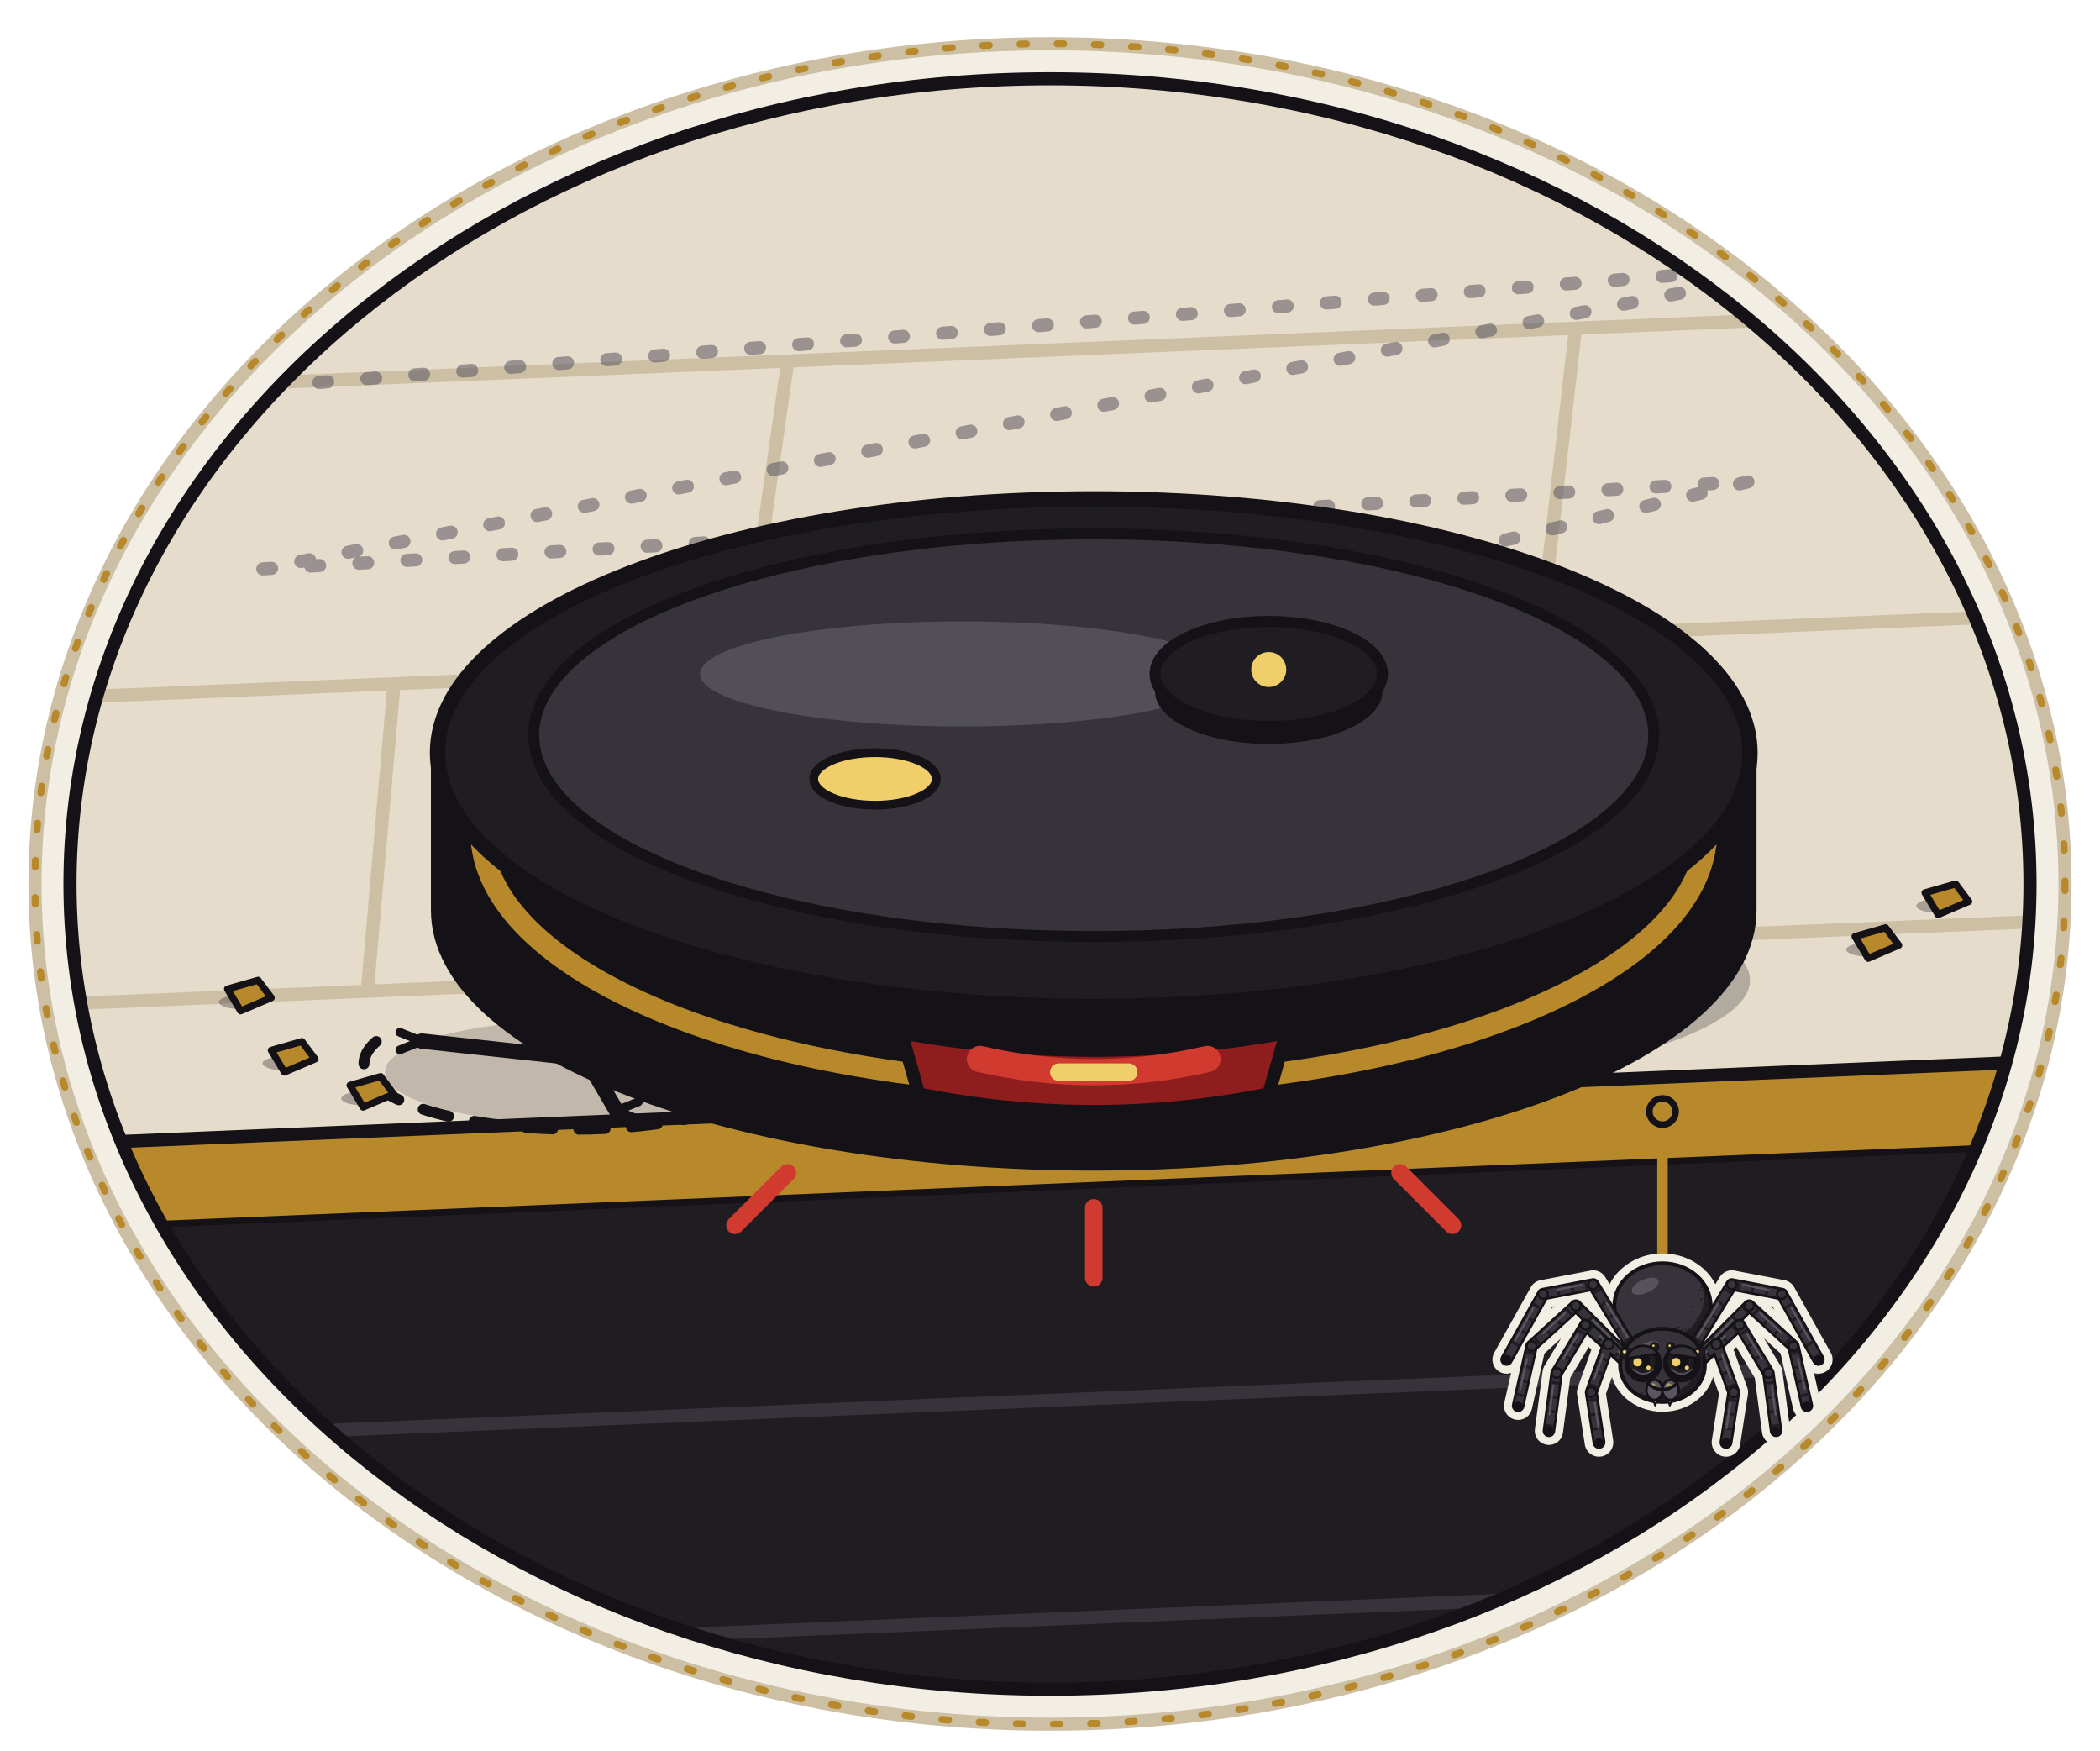
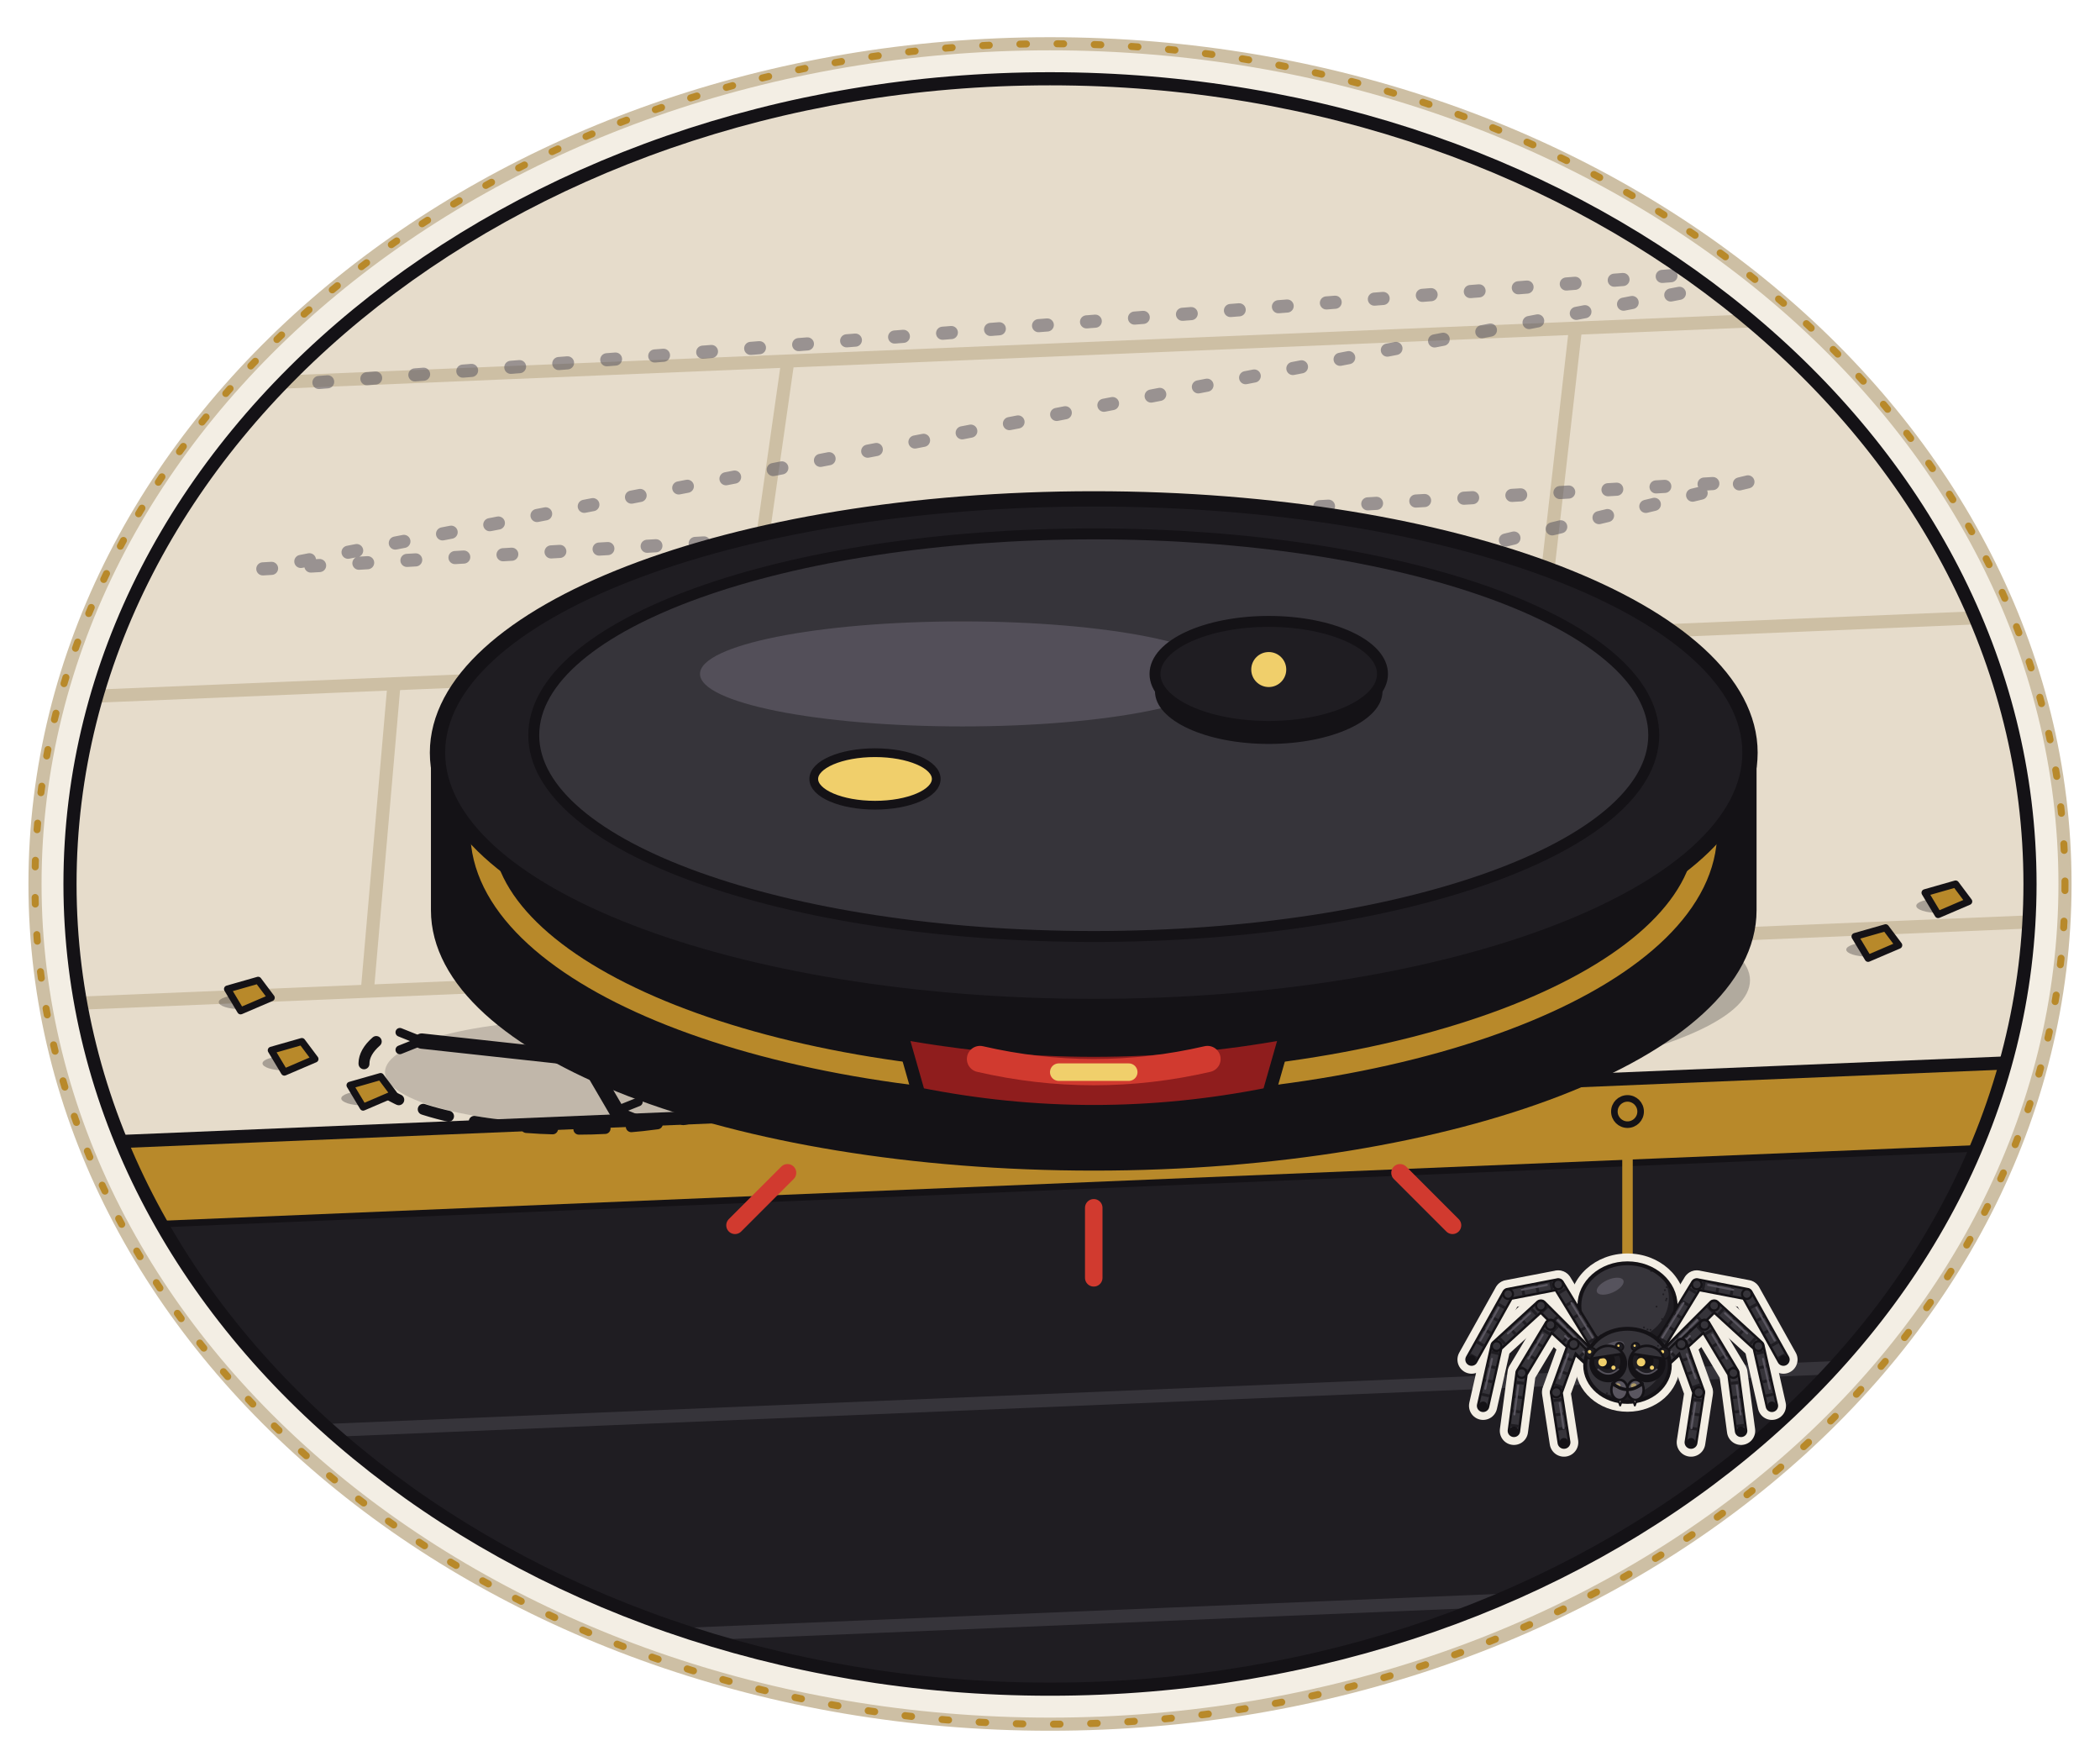
<svg xmlns="http://www.w3.org/2000/svg" viewBox="0 0 480 400" role="img" aria-labelledby="creature-vacuum-title">
  <clipPath id="cr-vac-ov0">
    <ellipse cx="240" cy="202" rx="224" ry="184" fill="#000" />
  </clipPath>
  <ellipse cx="240" cy="202" rx="232" ry="192" fill="#f3eee4" stroke="#cdbfa4" stroke-width="3" />
  <ellipse cx="240" cy="202" rx="224" ry="184" fill="#e6dccb" stroke="#cdbfa4" stroke-width="2.5" />
  <g clip-path="url(#cr-vac-ov0)">
    <path d="M0 0 H480 V262 H0 Z" fill="#e6dccb" />
    <path d="M0 90 L480 70" stroke="#cdbfa4" stroke-width="3" stroke-linecap="round" />
    <path d="M0 160 L480 140" stroke="#cdbfa4" stroke-width="3" stroke-linecap="round" />
    <path d="M0 230 L480 210" stroke="#cdbfa4" stroke-width="3" stroke-linecap="round" />
    <path d="M180 83 L170 153" stroke="#cdbfa4" stroke-width="3" stroke-linecap="round" />
    <path d="M360 76 L352 146" stroke="#cdbfa4" stroke-width="3" stroke-linecap="round" />
    <path d="M90 157 L84 226" stroke="#cdbfa4" stroke-width="3" stroke-linecap="round" />
    <path d="M290 148 L282 218" stroke="#cdbfa4" stroke-width="3" stroke-linecap="round" />
    <path d="M40 90 L420 60 L60 130 L400 110 L150 170" fill="none" stroke="#5a5660" stroke-width="3" stroke-linecap="round" stroke-linejoin="round" stroke-dasharray="2 9" opacity="0.55" />
    <path d="M0 262 L480 242 L480 262 L0 282 Z" fill="#b8892a" stroke="#141216" stroke-width="3" stroke-linecap="round" stroke-linejoin="round" />
    <path d="M0 282 L480 262 L480 400 L0 400 Z" fill="#1f1d22" />
    <path d="M0 330 L480 310" stroke="#36343a" stroke-width="3" stroke-linecap="round" />
    <path d="M0 380 L480 360" stroke="#36343a" stroke-width="3" stroke-linecap="round" />
  </g>
  <ellipse cx="256" cy="224" rx="144" ry="29" fill="#141216" opacity="0.25" />
  <ellipse cx="134" cy="245" rx="46" ry="12" fill="#141216" opacity="0.18" />
  <path d="M86 238 A48 15 0 0 0 164 254" fill="none" stroke="#141216" stroke-width="2.5" stroke-linecap="round" stroke-linejoin="round" stroke-dasharray="6 6" />
  <path d="M134 242 L96.4 237.9" fill="none" stroke="#141216" stroke-width="3.5" stroke-linecap="round" stroke-linejoin="round" />
  <path d="M96.4 237.9 l-5 -2 M96.4 237.9 l-5 2" fill="none" stroke="#141216" stroke-width="2" stroke-linecap="round" stroke-linejoin="round" />
  <path d="M134 242 L164.6 234.3" fill="none" stroke="#141216" stroke-width="3.5" stroke-linecap="round" stroke-linejoin="round" />
  <path d="M164.6 234.3 l5 -2 M164.6 234.3 l5 2" fill="none" stroke="#141216" stroke-width="2" stroke-linecap="round" stroke-linejoin="round" />
  <path d="M134 242 L140.9 253.8" fill="none" stroke="#141216" stroke-width="3.5" stroke-linecap="round" stroke-linejoin="round" />
  <path d="M140.9 253.8 l5 -2 M140.9 253.8 l5 2" fill="none" stroke="#141216" stroke-width="2" stroke-linecap="round" stroke-linejoin="round" />
  <path d="M100 172 V208 A150 58 0 0 0 400 208 V172 Z" fill="#141216" stroke="#141216" stroke-width="3" stroke-linecap="round" stroke-linejoin="round" />
  <path d="M110 190 A140 58 0 0 0 390 190" fill="none" stroke="#b8892a" stroke-width="5" stroke-linecap="round" stroke-linejoin="round" />
  <ellipse cx="250" cy="172" rx="150" ry="58" fill="#1f1d22" stroke="#141216" stroke-width="3.5" />
  <ellipse cx="250" cy="168" rx="128" ry="46" fill="#36343a" stroke="#141216" stroke-width="2.5" />
  <ellipse cx="220" cy="154" rx="60" ry="12" fill="#5a5660" opacity="0.8" />
  <ellipse cx="290" cy="158" rx="26" ry="12" fill="#141216" />
  <ellipse cx="290" cy="154" rx="26" ry="12" fill="#1f1d22" stroke="#141216" stroke-width="2.5" />
  <circle cx="290" cy="153" r="4" fill="#f0cf6b" />
  <ellipse cx="200" cy="178" rx="14" ry="6" fill="#f0cf6b" stroke="#141216" stroke-width="2" />
  <path d="M206 236 Q250 244 294 236 L290 250 Q250 258 210 250 Z" fill="#8f1d1d" stroke="#141216" stroke-width="3" stroke-linecap="round" stroke-linejoin="round" />
  <path d="M224 242 Q250 248 276 242" fill="none" stroke="#d13a2f" stroke-width="6" stroke-linecap="round" stroke-linejoin="round" />
  <path d="M242 245 h16" fill="none" stroke="#f0cf6b" stroke-width="4" stroke-linecap="round" stroke-linejoin="round" />
  <path d="M180 268 l-12 12 M250 276 v16 M320 268 l12 12" fill="none" stroke="#d13a2f" stroke-width="4" stroke-linecap="round" stroke-linejoin="round" />
  <ellipse cx="65" cy="243" rx="5" ry="1.6" fill="#141216" opacity="0.3" />
  <path d="M62 240 l7 -2 l3 4 l-7 3 Z" fill="#b8892a" stroke="#141216" stroke-width="1.6" stroke-linecap="round" stroke-linejoin="round" />
  <ellipse cx="83" cy="251" rx="5" ry="1.6" fill="#141216" opacity="0.3" />
  <path d="M80 248 l7 -2 l3 4 l-7 3 Z" fill="#b8892a" stroke="#141216" stroke-width="1.6" stroke-linecap="round" stroke-linejoin="round" />
  <ellipse cx="55" cy="229" rx="5" ry="1.6" fill="#141216" opacity="0.3" />
  <path d="M52 226 l7 -2 l3 4 l-7 3 Z" fill="#b8892a" stroke="#141216" stroke-width="1.6" stroke-linecap="round" stroke-linejoin="round" />
  <ellipse cx="427" cy="217" rx="5" ry="1.6" fill="#141216" opacity="0.3" />
  <path d="M424 214 l7 -2 l3 4 l-7 3 Z" fill="#b8892a" stroke="#141216" stroke-width="1.6" stroke-linecap="round" stroke-linejoin="round" />
  <ellipse cx="443" cy="207" rx="5" ry="1.6" fill="#141216" opacity="0.3" />
  <path d="M440 204 l7 -2 l3 4 l-7 3 Z" fill="#b8892a" stroke="#141216" stroke-width="1.6" stroke-linecap="round" stroke-linejoin="round" />
  <ellipse cx="240" cy="202" rx="224" ry="184" fill="none" stroke="#141216" stroke-width="3" />
  <ellipse cx="240" cy="202" rx="232" ry="192" fill="none" stroke="#b8892a" stroke-width="1.6" stroke-dasharray="1.5 7" stroke-linecap="round" />
-   <path d="M380 254 V290.7" fill="none" stroke="#b8892a" stroke-width="2.4" stroke-linecap="round" stroke-linejoin="round" />
-   <circle cx="380" cy="254" r="3" fill="#b8892a" stroke="#141216" stroke-width="1.5" />
-   <g transform="translate(380 312) rotate(0) scale(0.22 0.22)">
+   <path d="M372 254 V290.7" fill="none" stroke="#b8892a" stroke-width="2.4" stroke-linecap="round" stroke-linejoin="round" />
+   <circle cx="372" cy="254" r="3" fill="#b8892a" stroke="#141216" stroke-width="1.5" />
+   <g transform="translate(372 312) rotate(0) scale(0.22 0.22)">
    <g opacity="1">
      <path d="M24 10 L56 -22 L74 28 L66 80" fill="none" stroke="#f3eee4" stroke-width="29.764" stroke-linecap="round" stroke-linejoin="round" />
      <circle cx="56" cy="-22" r="14.5" fill="#f3eee4" />
      <circle cx="74" cy="28" r="14.5" fill="#f3eee4" />
      <circle cx="66" cy="80" r="12.7" fill="#f3eee4" />
      <path d="M30 4 L80 -42 L110 8 L118 68" fill="none" stroke="#f3eee4" stroke-width="29.364" stroke-linecap="round" stroke-linejoin="round" />
      <circle cx="80" cy="-42" r="14.2" fill="#f3eee4" />
      <circle cx="110" cy="8" r="14.2" fill="#f3eee4" />
      <circle cx="118" cy="68" r="12.5" fill="#f3eee4" />
      <path d="M32 -4 L90 -62 L136 -20 L150 42" fill="none" stroke="#f3eee4" stroke-width="29.364" stroke-linecap="round" stroke-linejoin="round" />
      <circle cx="90" cy="-62" r="14.2" fill="#f3eee4" />
      <circle cx="136" cy="-20" r="14.2" fill="#f3eee4" />
      <circle cx="150" cy="42" r="12.5" fill="#f3eee4" />
      <path d="M28 -12 L72 -84 L124 -74 L162 -6" fill="none" stroke="#f3eee4" stroke-width="29.364" stroke-linecap="round" stroke-linejoin="round" />
      <circle cx="72" cy="-84" r="14.2" fill="#f3eee4" />
      <circle cx="124" cy="-74" r="14.2" fill="#f3eee4" />
      <circle cx="162" cy="-6" r="12.5" fill="#f3eee4" />
      <path d="M-24 10 L-56 -22 L-74 28 L-66 80" fill="none" stroke="#f3eee4" stroke-width="29.764" stroke-linecap="round" stroke-linejoin="round" />
      <circle cx="-56" cy="-22" r="14.5" fill="#f3eee4" />
      <circle cx="-74" cy="28" r="14.5" fill="#f3eee4" />
      <circle cx="-66" cy="80" r="12.7" fill="#f3eee4" />
      <path d="M-30 4 L-80 -42 L-110 8 L-118 68" fill="none" stroke="#f3eee4" stroke-width="29.364" stroke-linecap="round" stroke-linejoin="round" />
      <circle cx="-80" cy="-42" r="14.2" fill="#f3eee4" />
      <circle cx="-110" cy="8" r="14.2" fill="#f3eee4" />
      <circle cx="-118" cy="68" r="12.5" fill="#f3eee4" />
      <path d="M-32 -4 L-90 -62 L-136 -20 L-150 42" fill="none" stroke="#f3eee4" stroke-width="29.364" stroke-linecap="round" stroke-linejoin="round" />
      <circle cx="-90" cy="-62" r="14.2" fill="#f3eee4" />
      <circle cx="-136" cy="-20" r="14.2" fill="#f3eee4" />
      <circle cx="-150" cy="42" r="12.5" fill="#f3eee4" />
      <path d="M-28 -12 L-72 -84 L-124 -74 L-162 -6" fill="none" stroke="#f3eee4" stroke-width="29.364" stroke-linecap="round" stroke-linejoin="round" />
      <circle cx="-72" cy="-84" r="14.2" fill="#f3eee4" />
      <circle cx="-124" cy="-74" r="14.2" fill="#f3eee4" />
      <circle cx="-162" cy="-6" r="12.5" fill="#f3eee4" />
      <g transform="rotate(0 0 -62)">
        <ellipse cx="0" cy="-62" rx="60.2" ry="54.2" fill="#f3eee4" />
      </g>
      <g transform="rotate(0 0 0)">
        <ellipse cx="0" cy="0" rx="54.2" ry="48.2" fill="#f3eee4" />
      </g>
    </g>
    <g transform="rotate(0 0 -62)">
      <clipPath id="cr-vac-c1">
        <ellipse cx="0" cy="-62" rx="50" ry="44" fill="#000" />
      </clipPath>
      <ellipse cx="0" cy="-62" rx="50" ry="44" fill="#1f1d22" />
      <g clip-path="url(#cr-vac-c1)">
        <ellipse cx="-8" cy="-69.9" rx="51" ry="44.9" fill="#36343a" />
        <path d="M23.9 -36.9h0M36 -48.1h0M24.5 -97.9h0M5 -29.3h0M-25.9 -30.8h0M30.2 -61h0M40 -67.5h0M40.6 -69.2h0M37.2 -73.8h0M19.5 -35.4h0M-27.3 -31.3h0M-28.1 -30.4h0M-18.5 -33.8h0M17.1 -39.4h0M40.7 -81.2h0M20.8 -37.3h0M38.8 -78.1h0" stroke="#1f1d22" stroke-width="1.9" stroke-linecap="round" />
        <ellipse cx="-18" cy="-82.2" rx="15" ry="7" fill="#5a5660" transform="rotate(-24 -18 -82.2)" opacity="0.9" />
      </g>
      <ellipse cx="0" cy="-62" rx="50" ry="44" fill="none" stroke="#141216" stroke-width="4" />
    </g>
    <g>
      <path d="M28 -12 L72 -84 L124 -74 L162 -6" fill="none" stroke="#141216" stroke-width="13" stroke-linecap="round" stroke-linejoin="round" />
      <path d="M28 -12 L72 -84 L124 -74 L162 -6" fill="none" stroke="#36343a" stroke-width="8" stroke-linecap="round" stroke-linejoin="round" />
      <path d="M28 -12 L72 -84 L124 -74 L162 -6" fill="none" stroke="#1f1d22" stroke-width="8" stroke-dasharray="3 12" stroke-linejoin="round" />
      <path d="M36.2 -28.8 L58.2 -64.8M83.8 -83.5 L109.8 -78.5M133.9 -59.9 L152.9 -25.9" stroke="#5a5660" stroke-width="2.1" stroke-linecap="round" fill="none" />
      <circle cx="72" cy="-84" r="5" fill="#36343a" stroke="#141216" stroke-width="2.2" />
      <circle cx="124" cy="-74" r="5" fill="#36343a" stroke="#141216" stroke-width="2.2" />
      <circle cx="162" cy="-6" r="4.4" fill="#141216" />
    </g>
    <g>
      <path d="M-28 -12 L-72 -84 L-124 -74 L-162 -6" fill="none" stroke="#141216" stroke-width="13" stroke-linecap="round" stroke-linejoin="round" />
      <path d="M-28 -12 L-72 -84 L-124 -74 L-162 -6" fill="none" stroke="#36343a" stroke-width="8" stroke-linecap="round" stroke-linejoin="round" />
      <path d="M-28 -12 L-72 -84 L-124 -74 L-162 -6" fill="none" stroke="#1f1d22" stroke-width="8" stroke-dasharray="3 12" stroke-linejoin="round" />
      <path d="M-36.2 -28.8 L-58.2 -64.8M-83.8 -83.5 L-109.8 -78.5M-133.9 -59.9 L-152.9 -25.9" stroke="#5a5660" stroke-width="2.1" stroke-linecap="round" fill="none" />
      <circle cx="-72" cy="-84" r="5" fill="#36343a" stroke="#141216" stroke-width="2.2" />
      <circle cx="-124" cy="-74" r="5" fill="#36343a" stroke="#141216" stroke-width="2.2" />
      <circle cx="-162" cy="-6" r="4.4" fill="#141216" />
    </g>
    <g>
      <path d="M32 -4 L90 -62 L136 -20 L150 42" fill="none" stroke="#141216" stroke-width="13" stroke-linecap="round" stroke-linejoin="round" />
      <path d="M32 -4 L90 -62 L136 -20 L150 42" fill="none" stroke="#36343a" stroke-width="8" stroke-linecap="round" stroke-linejoin="round" />
      <path d="M32 -4 L90 -62 L136 -20 L150 42" fill="none" stroke="#1f1d22" stroke-width="8" stroke-dasharray="3 12" stroke-linejoin="round" />
      <path d="M43.5 -18 L72.5 -47M101.3 -54.1 L124.3 -33.1M140.8 -6.7 L147.8 24.3" stroke="#5a5660" stroke-width="2.1" stroke-linecap="round" fill="none" />
      <circle cx="90" cy="-62" r="5" fill="#36343a" stroke="#141216" stroke-width="2.2" />
      <circle cx="136" cy="-20" r="5" fill="#36343a" stroke="#141216" stroke-width="2.2" />
      <circle cx="150" cy="42" r="4.4" fill="#141216" />
    </g>
    <g>
      <path d="M-32 -4 L-90 -62 L-136 -20 L-150 42" fill="none" stroke="#141216" stroke-width="13" stroke-linecap="round" stroke-linejoin="round" />
      <path d="M-32 -4 L-90 -62 L-136 -20 L-150 42" fill="none" stroke="#36343a" stroke-width="8" stroke-linecap="round" stroke-linejoin="round" />
      <path d="M-32 -4 L-90 -62 L-136 -20 L-150 42" fill="none" stroke="#1f1d22" stroke-width="8" stroke-dasharray="3 12" stroke-linejoin="round" />
      <path d="M-43.5 -18 L-72.5 -47M-101.3 -54.1 L-124.3 -33.1M-140.8 -6.7 L-147.8 24.3" stroke="#5a5660" stroke-width="2.1" stroke-linecap="round" fill="none" />
      <circle cx="-90" cy="-62" r="5" fill="#36343a" stroke="#141216" stroke-width="2.2" />
      <circle cx="-136" cy="-20" r="5" fill="#36343a" stroke="#141216" stroke-width="2.2" />
      <circle cx="-150" cy="42" r="4.4" fill="#141216" />
    </g>
    <g>
      <path d="M30 4 L80 -42 L110 8 L118 68" fill="none" stroke="#141216" stroke-width="13" stroke-linecap="round" stroke-linejoin="round" />
      <path d="M30 4 L80 -42 L110 8 L118 68" fill="none" stroke="#36343a" stroke-width="8" stroke-linecap="round" stroke-linejoin="round" />
      <path d="M30 4 L80 -42 L110 8 L118 68" fill="none" stroke="#1f1d22" stroke-width="8" stroke-dasharray="3 12" stroke-linejoin="round" />
      <path d="M39.8 -7.4 L64.8 -30.4M88.1 -31.9 L103.1 -6.9M113.5 21 L117.5 51" stroke="#5a5660" stroke-width="2.1" stroke-linecap="round" fill="none" />
      <circle cx="80" cy="-42" r="5" fill="#36343a" stroke="#141216" stroke-width="2.2" />
      <circle cx="110" cy="8" r="5" fill="#36343a" stroke="#141216" stroke-width="2.2" />
      <circle cx="118" cy="68" r="4.4" fill="#141216" />
    </g>
    <g>
      <path d="M-30 4 L-80 -42 L-110 8 L-118 68" fill="none" stroke="#141216" stroke-width="13" stroke-linecap="round" stroke-linejoin="round" />
      <path d="M-30 4 L-80 -42 L-110 8 L-118 68" fill="none" stroke="#36343a" stroke-width="8" stroke-linecap="round" stroke-linejoin="round" />
      <path d="M-30 4 L-80 -42 L-110 8 L-118 68" fill="none" stroke="#1f1d22" stroke-width="8" stroke-dasharray="3 12" stroke-linejoin="round" />
      <path d="M-39.8 -7.4 L-64.8 -30.4M-88.1 -31.9 L-103.1 -6.9M-113.5 21 L-117.5 51" stroke="#5a5660" stroke-width="2.1" stroke-linecap="round" fill="none" />
      <circle cx="-80" cy="-42" r="5" fill="#36343a" stroke="#141216" stroke-width="2.2" />
      <circle cx="-110" cy="8" r="5" fill="#36343a" stroke="#141216" stroke-width="2.2" />
      <circle cx="-118" cy="68" r="4.4" fill="#141216" />
    </g>
    <g>
      <path d="M24 10 L56 -22 L74 28 L66 80" fill="none" stroke="#141216" stroke-width="13.4" stroke-linecap="round" stroke-linejoin="round" />
      <path d="M24 10 L56 -22 L74 28 L66 80" fill="none" stroke="#36343a" stroke-width="8.4" stroke-linecap="round" stroke-linejoin="round" />
      <path d="M24 10 L56 -22 L74 28 L66 80" fill="none" stroke="#1f1d22" stroke-width="8.4" stroke-dasharray="3 12" stroke-linejoin="round" />
      <path d="M29.7 1.7 L45.7 -14.3M61.7 -11.6 L70.7 13.4M70.4 39.2 L66.4 65.2" stroke="#5a5660" stroke-width="2.2" stroke-linecap="round" fill="none" />
      <circle cx="56" cy="-22" r="5.2" fill="#36343a" stroke="#141216" stroke-width="2.2" />
      <circle cx="74" cy="28" r="5.2" fill="#36343a" stroke="#141216" stroke-width="2.2" />
      <circle cx="66" cy="80" r="4.5" fill="#141216" />
    </g>
    <g>
      <path d="M-24 10 L-56 -22 L-74 28 L-66 80" fill="none" stroke="#141216" stroke-width="13.4" stroke-linecap="round" stroke-linejoin="round" />
      <path d="M-24 10 L-56 -22 L-74 28 L-66 80" fill="none" stroke="#36343a" stroke-width="8.4" stroke-linecap="round" stroke-linejoin="round" />
      <path d="M-24 10 L-56 -22 L-74 28 L-66 80" fill="none" stroke="#1f1d22" stroke-width="8.4" stroke-dasharray="3 12" stroke-linejoin="round" />
      <path d="M-29.7 1.7 L-45.7 -14.3M-61.7 -11.6 L-70.7 13.4M-70.4 39.2 L-66.4 65.2" stroke="#5a5660" stroke-width="2.2" stroke-linecap="round" fill="none" />
      <circle cx="-56" cy="-22" r="5.2" fill="#36343a" stroke="#141216" stroke-width="2.2" />
      <circle cx="-74" cy="28" r="5.2" fill="#36343a" stroke="#141216" stroke-width="2.2" />
      <circle cx="-66" cy="80" r="4.5" fill="#141216" />
    </g>
    <g transform="rotate(0 0 0)">
      <clipPath id="cr-vac-c2">
        <ellipse cx="0" cy="0" rx="44" ry="38" fill="#000" />
      </clipPath>
      <ellipse cx="0" cy="0" rx="44" ry="38" fill="#1f1d22" />
      <g clip-path="url(#cr-vac-c2)">
        <ellipse cx="-7" cy="-6.8" rx="44.9" ry="38.8" fill="#36343a" />
        <path d="M32 7.8h0M2.7 25.7h0M-21.4 29h0M-6.7 29.6h0M28.8 14.4h0M35.4 -15.9h0M8.3 23.8h0M32.3 3.1h0M32.7 9.9h0M31.8 7.7h0M31.7 -24.5h0M31.7 -20.3h0" stroke="#1f1d22" stroke-width="1.8" stroke-linecap="round" />
        <ellipse cx="-15.8" cy="-17.5" rx="13.2" ry="6.1" fill="#5a5660" transform="rotate(-24 -15.8 -17.5)" opacity="0.9" />
      </g>
      <ellipse cx="0" cy="0" rx="44" ry="38" fill="none" stroke="#141216" stroke-width="4" />
    </g>
    <path d="M-10.6 33.2 l3 8.5 l2.6 -7.6 Z" fill="#f3eee4" stroke="#141216" stroke-width="2" stroke-linecap="round" stroke-linejoin="round" />
    <path d="M10.6 33.2 l-3 8.5 l-2.5 -7.6 Z" fill="#f3eee4" stroke="#141216" stroke-width="2" stroke-linecap="round" stroke-linejoin="round" />
    <ellipse cx="-8.3" cy="25.5" rx="8.5" ry="10.5" fill="#5a5660" stroke="#141216" stroke-width="2.6" />
    <ellipse cx="8.3" cy="25.5" rx="8.5" ry="10.5" fill="#5a5660" stroke="#141216" stroke-width="2.6" />
    <ellipse cx="-10.2" cy="21.3" rx="3" ry="2.7" fill="#f0cf6b" opacity="0.55" />
    <ellipse cx="6.5" cy="21.3" rx="3" ry="2.7" fill="#f0cf6b" opacity="0.55" />
    <circle cx="-8.4" cy="-19.3" r="5" fill="#141216" />
    <circle cx="-8.4" cy="-19.3" r="3.4" fill="#1f1d22" />
    <circle cx="-9.4" cy="-20.4" r="1.2" fill="#f0cf6b" />
    <circle cx="8.4" cy="-19.3" r="5" fill="#141216" />
    <circle cx="8.4" cy="-19.3" r="3.4" fill="#1f1d22" />
    <circle cx="7.4" cy="-20.4" r="1.2" fill="#f0cf6b" />
    <circle cx="-37.8" cy="-12.5" r="6.7" fill="#141216" />
    <circle cx="-37.8" cy="-12.5" r="5.1" fill="#1f1d22" />
    <circle cx="-39.4" cy="-14.1" r="1.8" fill="#f0cf6b" />
    <circle cx="37.9" cy="-12.5" r="6.7" fill="#141216" />
    <circle cx="37.9" cy="-12.5" r="5.1" fill="#1f1d22" />
    <circle cx="36.3" cy="-14.1" r="1.8" fill="#f0cf6b" />
    <circle cx="-20" cy="-2" r="19.6" fill="#141216" />
    <clipPath id="cr-vac-e3">
      <circle cx="-20" cy="-2" r="17" fill="#000" />
    </clipPath>
    <g clip-path="url(#cr-vac-e3)">
      <circle cx="-20" cy="-2" r="17" fill="#141216" />
      <circle cx="-21" cy="-3.9" r="13.6" fill="#1f1d22" />
      <circle cx="-21.4" cy="-4.7" r="8.5" fill="#141216" />
      <path d="M-30.5 4.1 Q-20 13.6 -9.5 4.1" fill="none" stroke="#5a5660" stroke-width="1.7" stroke-linecap="round" stroke-linejoin="round" opacity="0.9" />
      <circle cx="-25.9" cy="-3.3" r="4.4" fill="#f0cf6b" />
      <circle cx="-14.6" cy="2.4" r="2.2" fill="#f0cf6b" />
      <path d="M-1.3 -22.4 L-1.3 -12.5 L-38.7 -6.8 L-38.7 -22.4 Z" fill="#36343a" />
      <path d="M-1.3 -12.5 L-38.7 -6.8" fill="none" stroke="#141216" stroke-width="2.72" stroke-linecap="round" stroke-linejoin="round" />
    </g>
    <circle cx="20" cy="-2" r="19.6" fill="#141216" />
    <clipPath id="cr-vac-e4">
      <circle cx="20" cy="-2" r="17" fill="#000" />
    </clipPath>
    <g clip-path="url(#cr-vac-e4)">
      <circle cx="20" cy="-2" r="17" fill="#141216" />
      <circle cx="19" cy="-3.9" r="13.6" fill="#1f1d22" />
      <circle cx="18.6" cy="-4.7" r="8.5" fill="#141216" />
      <path d="M9.5 4.1 Q20 13.6 30.5 4.1" fill="none" stroke="#5a5660" stroke-width="1.7" stroke-linecap="round" stroke-linejoin="round" opacity="0.9" />
      <circle cx="14.1" cy="-3.3" r="4.4" fill="#f0cf6b" />
      <circle cx="25.4" cy="2.4" r="2.2" fill="#f0cf6b" />
      <path d="M1.3 -22.4 L1.3 -12.5 L38.7 -6.8 L38.7 -22.4 Z" fill="#36343a" />
      <path d="M1.3 -12.5 L38.7 -6.8" fill="none" stroke="#141216" stroke-width="2.72" stroke-linecap="round" stroke-linejoin="round" />
    </g>
    <path d="M-15.3 19 Q0 31.2 15.3 19" fill="none" stroke="#141216" stroke-width="3.4" stroke-linecap="round" stroke-linejoin="round" />
  </g>
</svg>
